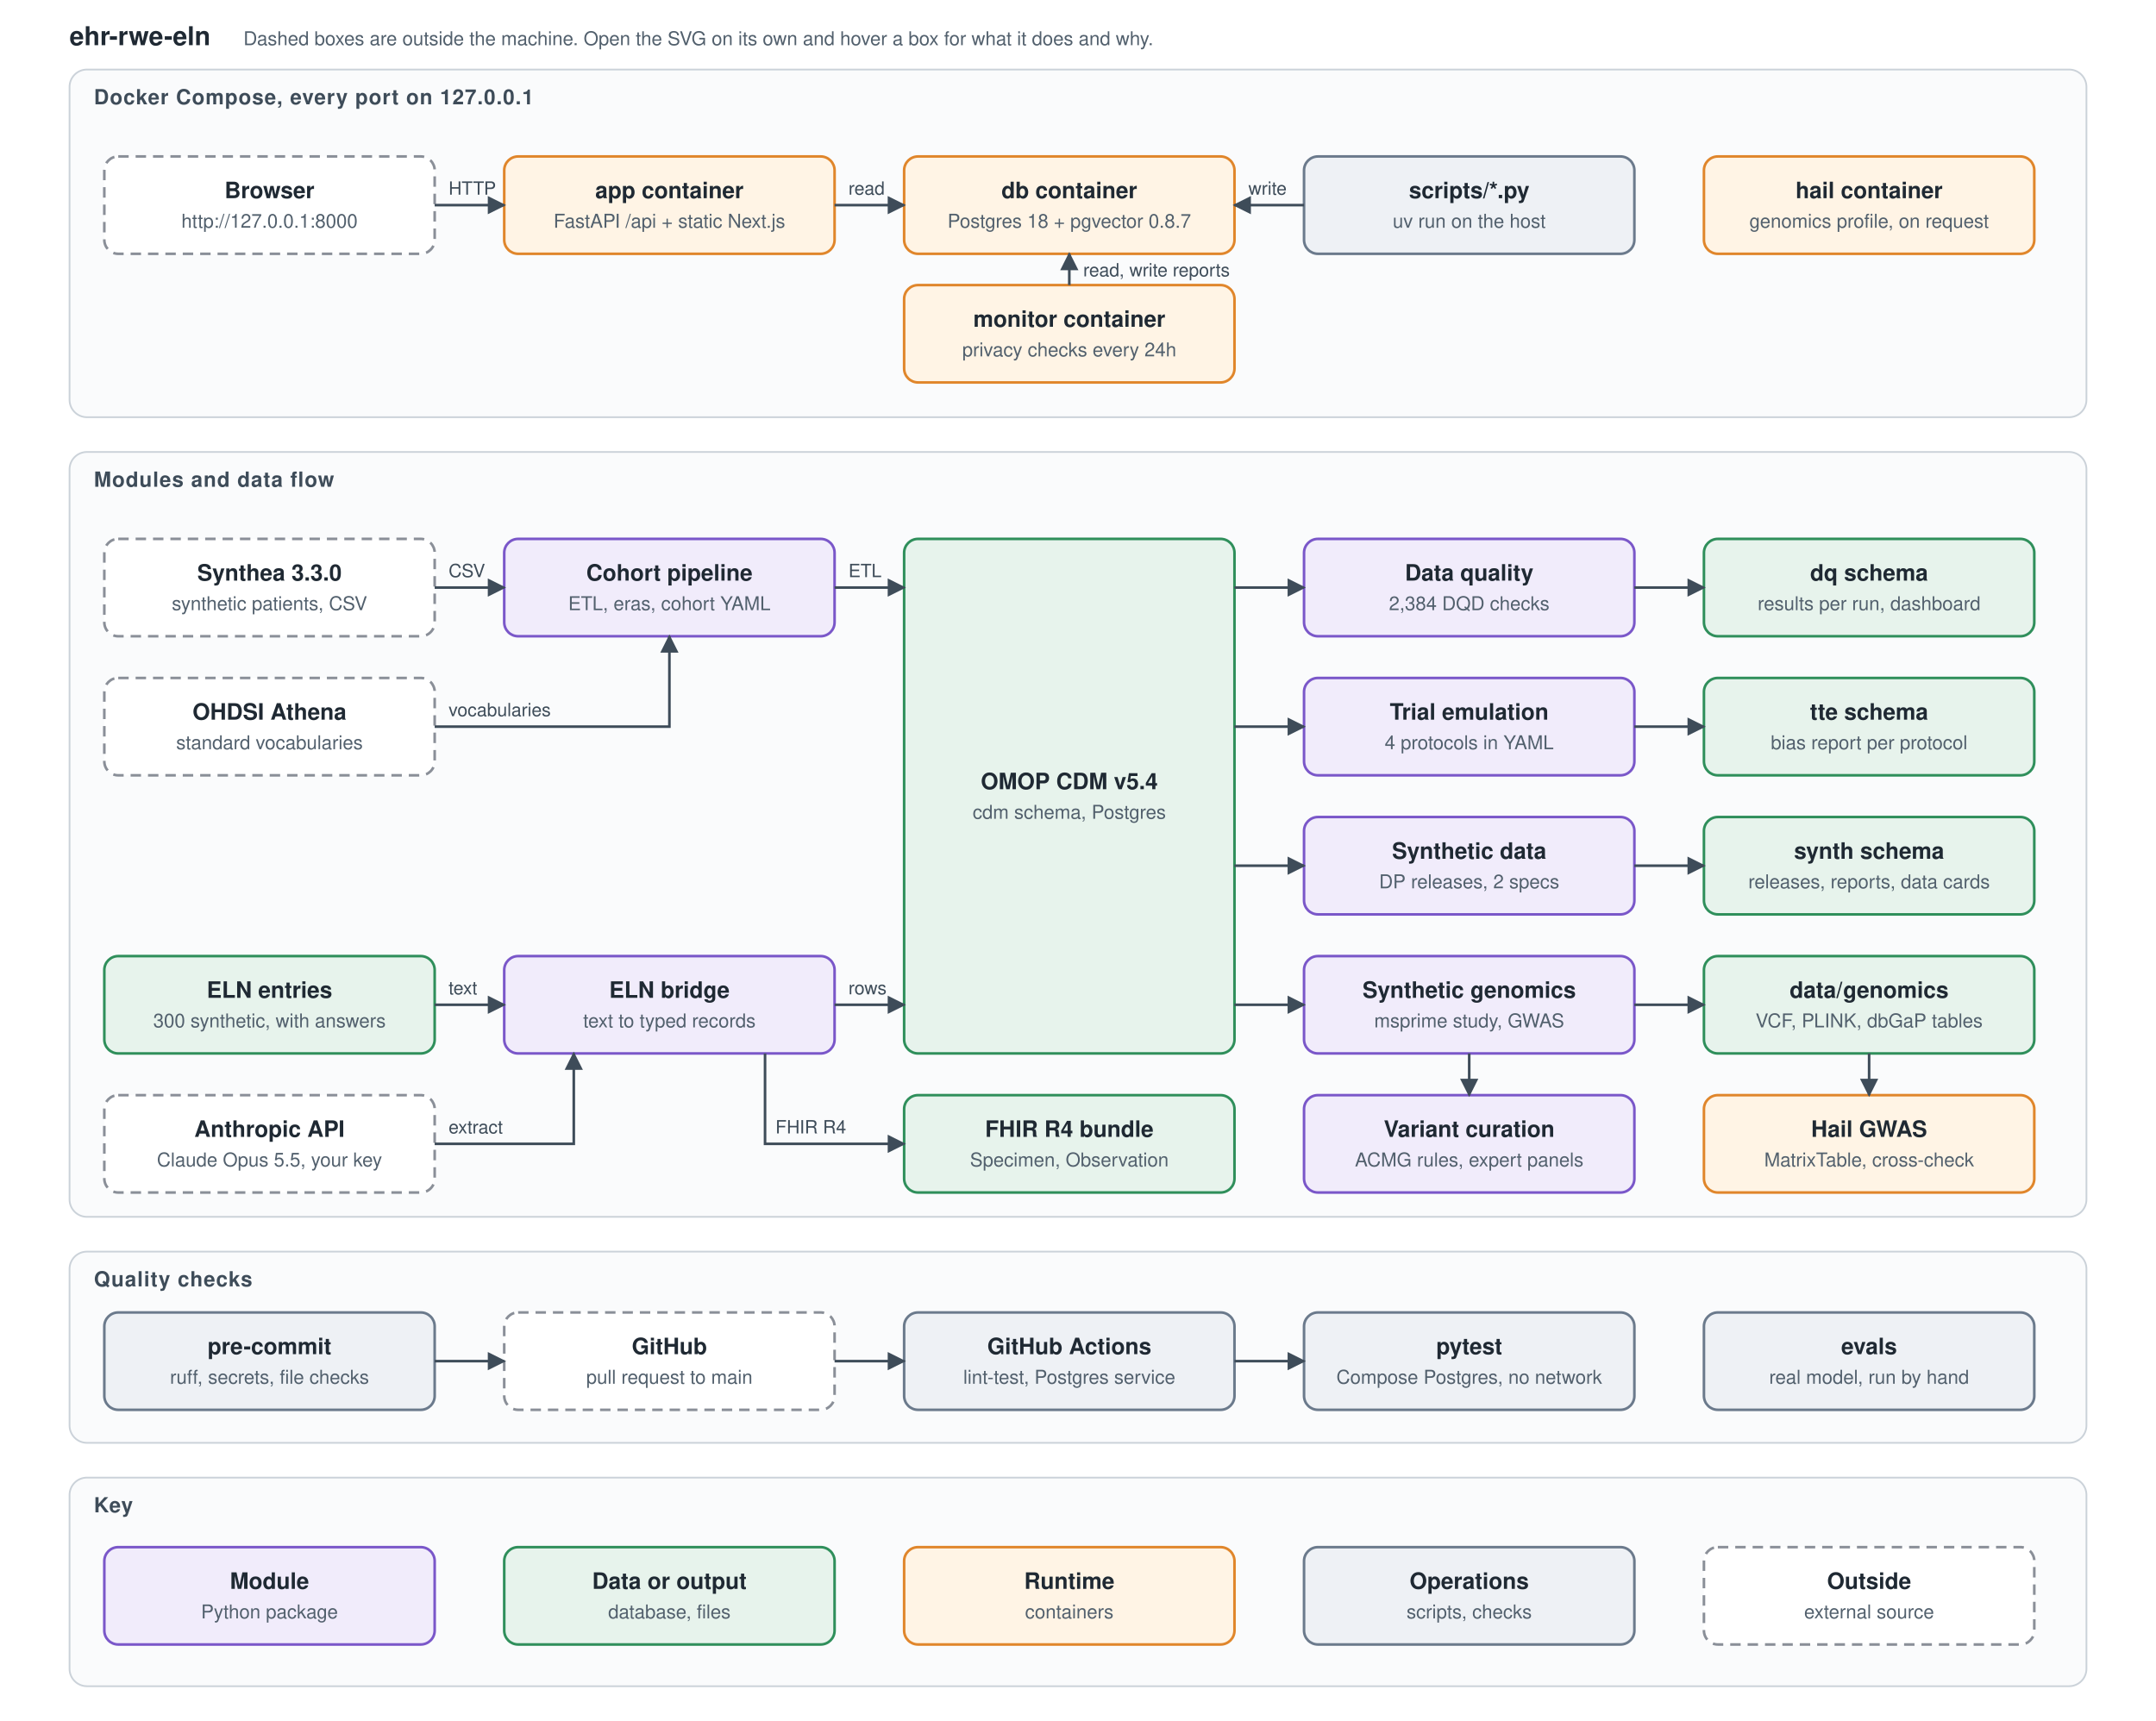
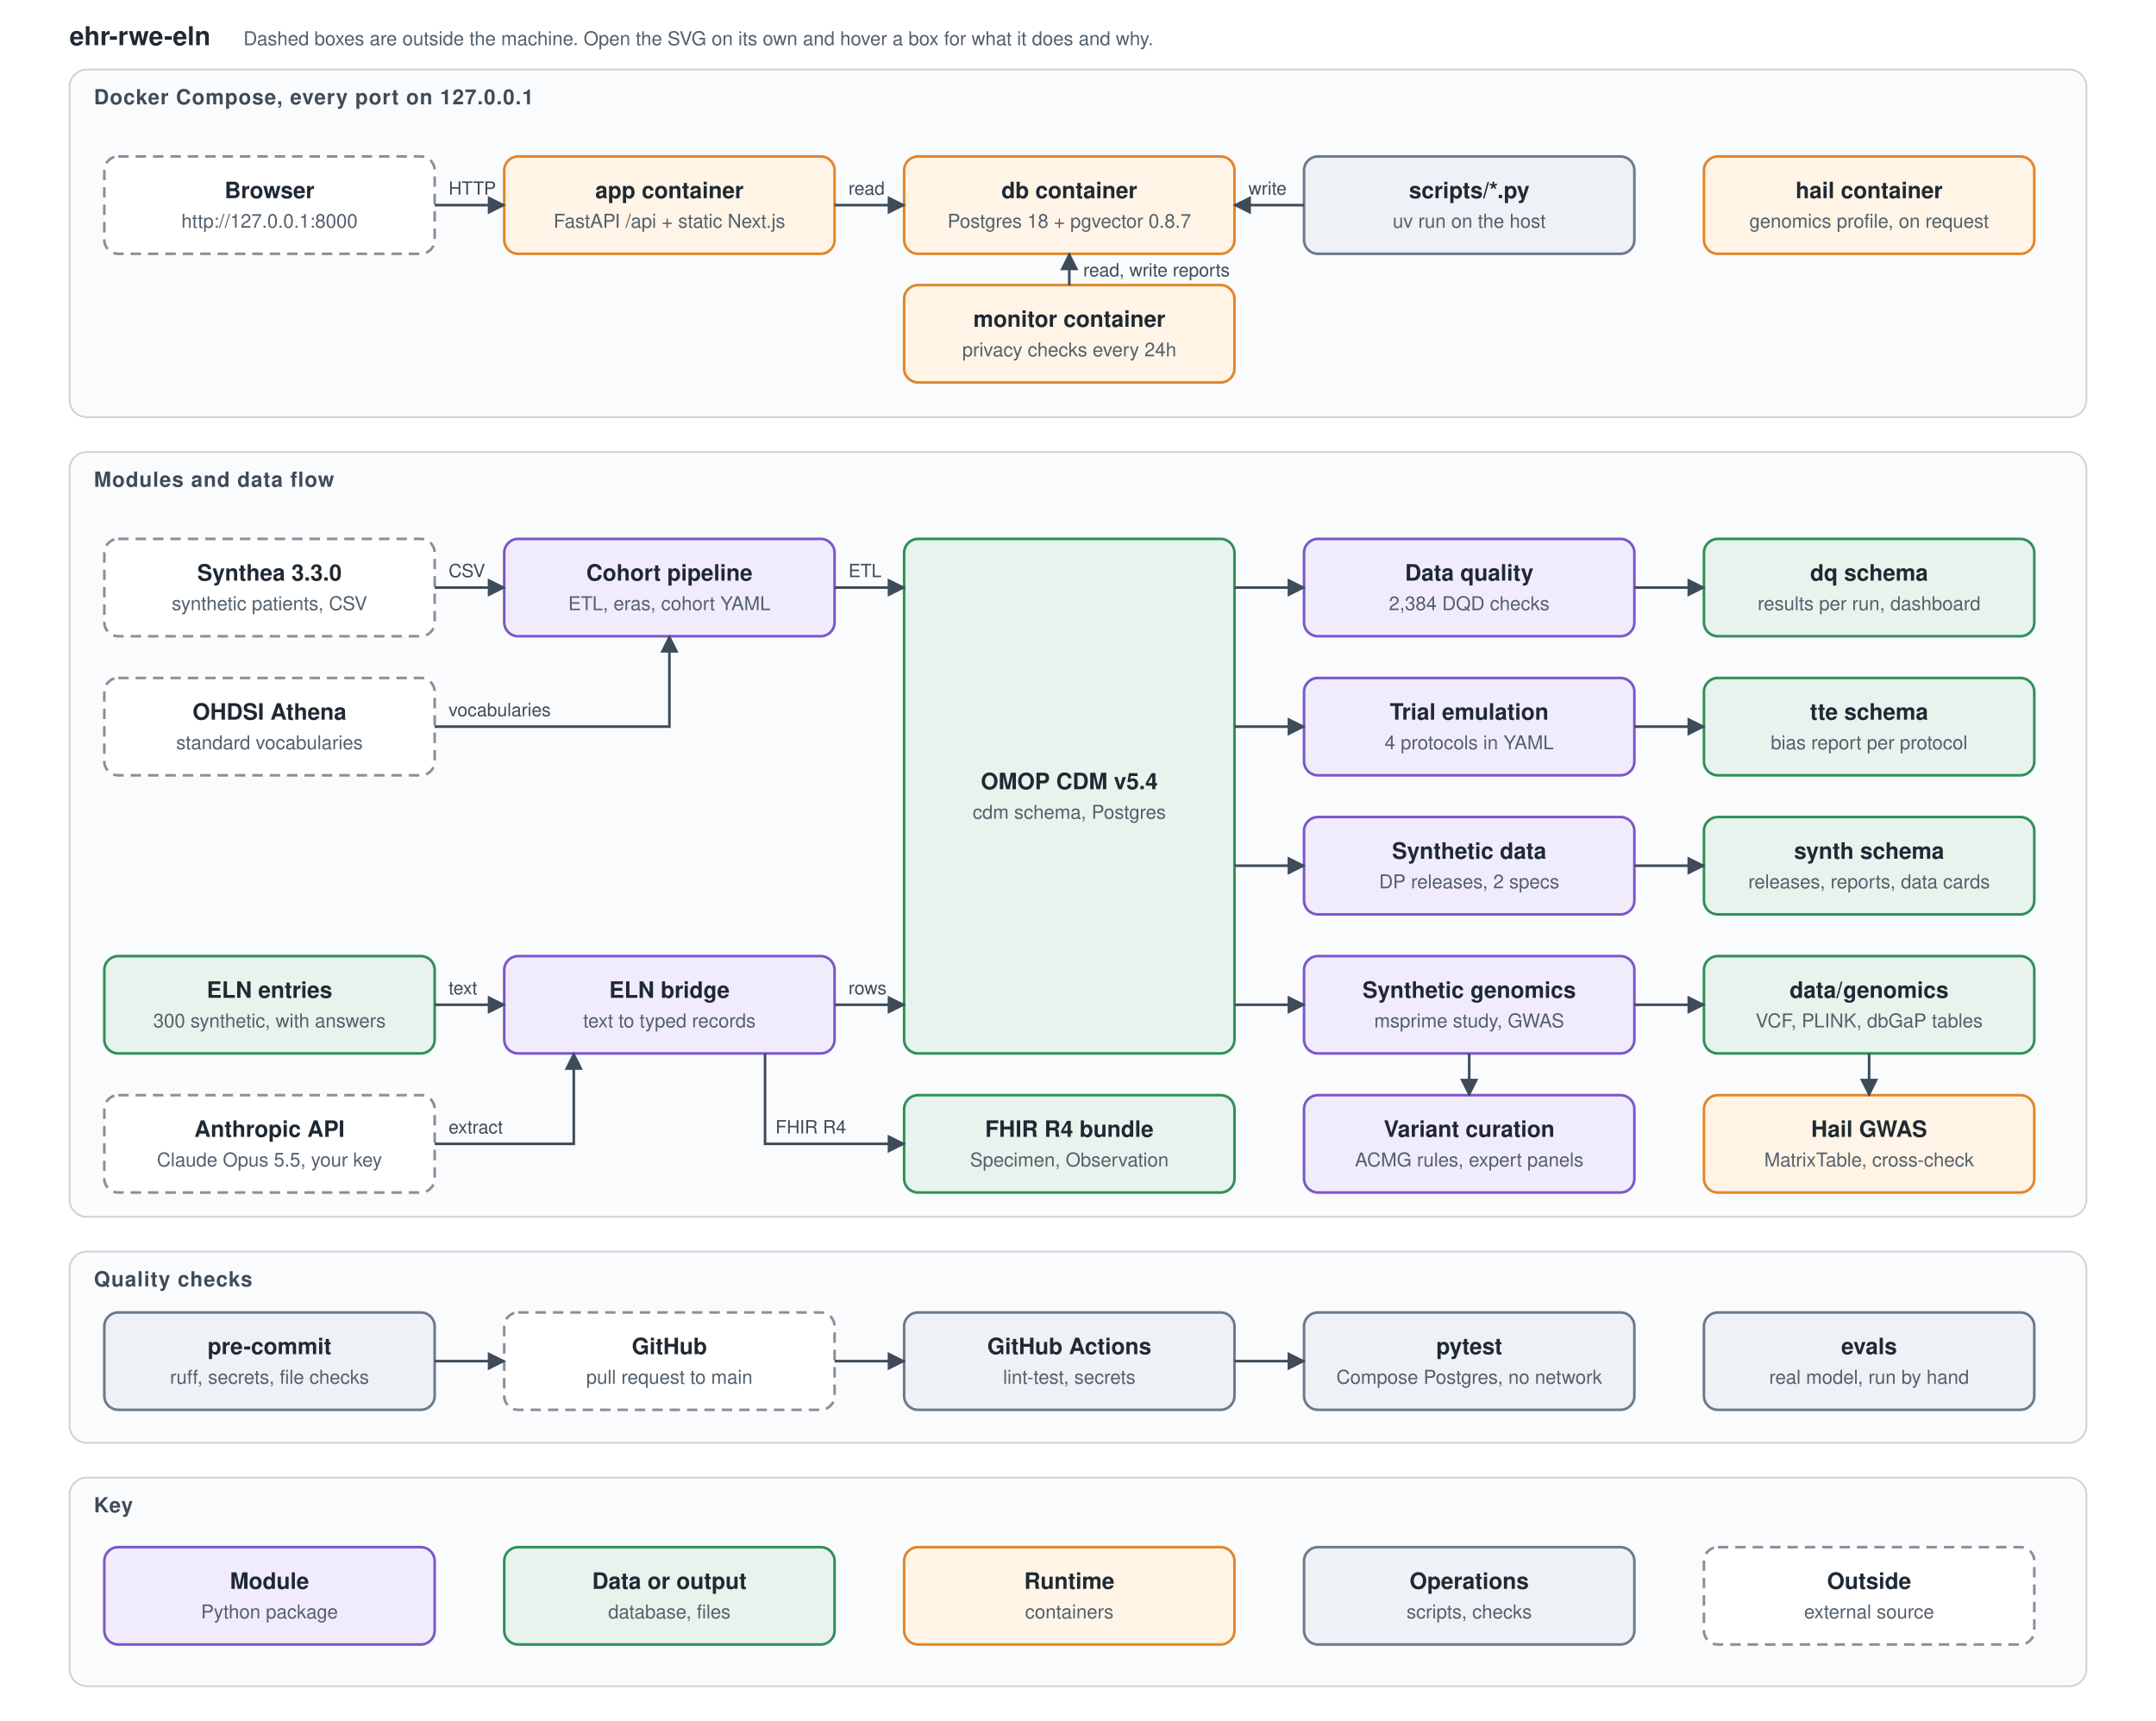
<svg xmlns="http://www.w3.org/2000/svg" xmlns:xlink="http://www.w3.org/1999/xlink" width="1240" height="990" viewBox="0 0 1240 990" font-family="-apple-system, BlinkMacSystemFont, Segoe UI, Helvetica, Arial, sans-serif">
  <defs>
    <marker id="arr" viewBox="0 0 10 10" refX="9" refY="5" markerWidth="7" markerHeight="7" orient="auto-start-reverse">
      <path d="M0,0 L10,5 L0,10 z" fill="#3E4C59" />
    </marker>
  </defs>
  <rect width="1240" height="990" fill="#FFFFFF" />
  <style>.t{fill:#1F2933}.s{fill:#52606D;font-size:11px}.g{fill:#3E4C59;font-size:12px;font-weight:600;letter-spacing:.04em;text-transform:uppercase}.e{fill:#3E4C59;font-size:10.5px}a:hover rect.n{stroke-width:2.5}g.h:hover rect.n{stroke-width:2.5}</style>
  <text x="40" y="26" class="t" font-size="15" font-weight="700">ehr-rwe-eln</text>
  <text x="140" y="26" class="s">Dashed boxes are outside the machine. Open the SVG on its own and hover a box for what it does and why.</text>
  <g>
    <rect x="40" y="40" width="1160" height="200" rx="10" fill="#FAFBFC" stroke="#CBD2D9" stroke-width="1" />
    <text x="54" y="60" class="g">Docker Compose, every port on 127.0.0.1</text>
  </g>
  <g class="h">
    <rect class="n" x="60" y="90" width="190" height="56" rx="8" fill="#FFFFFF" stroke="#8A8F98" stroke-width="1.5" stroke-dasharray="6 4" />
    <text x="155.0" y="114.0" text-anchor="middle" class="t" font-size="13" font-weight="700">Browser</text>
    <text x="155.0" y="131.0" text-anchor="middle" class="s">http://127.0.0.1:8000</text>
  </g>
  <a xlink:href="https://github.com/toddcreasy/ehr-rwe-eln/blob/main/src/ehr_rwe_eln/api/main.py" href="https://github.com/toddcreasy/ehr-rwe-eln/blob/main/src/ehr_rwe_eln/api/main.py" target="_blank">
    <rect class="n" x="290" y="90" width="190" height="56" rx="8" fill="#FFF4E5" stroke="#E0862B" stroke-width="1.5" />
    <text x="385.0" y="114.0" text-anchor="middle" class="t" font-size="13" font-weight="700">app container</text>
    <text x="385.0" y="131.0" text-anchor="middle" class="s">FastAPI /api + static Next.js</text>
  </a>
  <a xlink:href="https://github.com/toddcreasy/ehr-rwe-eln/blob/main/docker-compose.yml" href="https://github.com/toddcreasy/ehr-rwe-eln/blob/main/docker-compose.yml" target="_blank">
    <rect class="n" x="520" y="90" width="190" height="56" rx="8" fill="#FFF4E5" stroke="#E0862B" stroke-width="1.5" />
    <text x="615.0" y="114.0" text-anchor="middle" class="t" font-size="13" font-weight="700">db container</text>
    <text x="615.0" y="131.0" text-anchor="middle" class="s">Postgres 18 + pgvector 0.8.7</text>
  </a>
  <a xlink:href="https://github.com/toddcreasy/ehr-rwe-eln/blob/main/scripts" href="https://github.com/toddcreasy/ehr-rwe-eln/blob/main/scripts" target="_blank">
    <rect class="n" x="750" y="90" width="190" height="56" rx="8" fill="#EEF1F5" stroke="#6B7A8C" stroke-width="1.5" />
    <text x="845.0" y="114.0" text-anchor="middle" class="t" font-size="13" font-weight="700">scripts/*.py</text>
    <text x="845.0" y="131.0" text-anchor="middle" class="s">uv run on the host</text>
  </a>
  <a xlink:href="https://github.com/toddcreasy/ehr-rwe-eln/blob/main/docker/hail.Dockerfile" href="https://github.com/toddcreasy/ehr-rwe-eln/blob/main/docker/hail.Dockerfile" target="_blank">
    <rect class="n" x="980" y="90" width="190" height="56" rx="8" fill="#FFF4E5" stroke="#E0862B" stroke-width="1.5" />
    <text x="1075.0" y="114.0" text-anchor="middle" class="t" font-size="13" font-weight="700">hail container</text>
    <text x="1075.0" y="131.0" text-anchor="middle" class="s">genomics profile, on request</text>
  </a>
  <g>
    <polyline points="250,118 290,118" fill="none" stroke="#3E4C59" stroke-width="1.5" marker-end="url(#arr)" />
    <text x="258" y="112" class="e" text-anchor="start">HTTP</text>
  </g>
  <g>
    <polyline points="480,118 520,118" fill="none" stroke="#3E4C59" stroke-width="1.5" marker-end="url(#arr)" />
    <text x="488" y="112" class="e" text-anchor="start">read</text>
  </g>
  <g>
    <polyline points="750,118 710,118" fill="none" stroke="#3E4C59" stroke-width="1.5" marker-end="url(#arr)" />
    <text x="718" y="112" class="e" text-anchor="start">write</text>
  </g>
  <a xlink:href="https://github.com/toddcreasy/ehr-rwe-eln/blob/main/src/ehr_rwe_eln/synth/monitor.py" href="https://github.com/toddcreasy/ehr-rwe-eln/blob/main/src/ehr_rwe_eln/synth/monitor.py" target="_blank">
    <rect class="n" x="520" y="164" width="190" height="56" rx="8" fill="#FFF4E5" stroke="#E0862B" stroke-width="1.5" />
    <text x="615.0" y="188.0" text-anchor="middle" class="t" font-size="13" font-weight="700">monitor container</text>
    <text x="615.0" y="205.0" text-anchor="middle" class="s">privacy checks every 24h</text>
  </a>
  <g>
    <polyline points="615.0,164 615.0,146" fill="none" stroke="#3E4C59" stroke-width="1.5" marker-end="url(#arr)" />
    <text x="623.0" y="159" class="e" text-anchor="start">read, write reports</text>
  </g>
  <g transform="translate(0,70)">
    <g>
      <rect x="40" y="190" width="1160" height="440" rx="10" fill="#FAFBFC" stroke="#CBD2D9" stroke-width="1" />
      <text x="54" y="210" class="g">Modules and data flow</text>
    </g>
    <a xlink:href="https://github.com/synthetichealth/synthea" href="https://github.com/synthetichealth/synthea" target="_blank">
      <rect class="n" x="60" y="240" width="190" height="56" rx="8" fill="#FFFFFF" stroke="#8A8F98" stroke-width="1.5" stroke-dasharray="6 4" />
      <text x="155.0" y="264.0" text-anchor="middle" class="t" font-size="13" font-weight="700">Synthea 3.3.0</text>
      <text x="155.0" y="281.0" text-anchor="middle" class="s">synthetic patients, CSV</text>
    </a>
    <a xlink:href="https://athena.ohdsi.org" href="https://athena.ohdsi.org" target="_blank">
      <rect class="n" x="60" y="320" width="190" height="56" rx="8" fill="#FFFFFF" stroke="#8A8F98" stroke-width="1.5" stroke-dasharray="6 4" />
      <text x="155.0" y="344.0" text-anchor="middle" class="t" font-size="13" font-weight="700">OHDSI Athena</text>
      <text x="155.0" y="361.0" text-anchor="middle" class="s">standard vocabularies</text>
    </a>
    <a xlink:href="https://github.com/toddcreasy/ehr-rwe-eln/blob/main/src/ehr_rwe_eln/eln/synthetic.py" href="https://github.com/toddcreasy/ehr-rwe-eln/blob/main/src/ehr_rwe_eln/eln/synthetic.py" target="_blank">
      <rect class="n" x="60" y="480" width="190" height="56" rx="8" fill="#E7F3EC" stroke="#2F8F5B" stroke-width="1.5" />
      <text x="155.0" y="504.0" text-anchor="middle" class="t" font-size="13" font-weight="700">ELN entries</text>
      <text x="155.0" y="521.0" text-anchor="middle" class="s">300 synthetic, with answers</text>
    </a>
    <a xlink:href="https://docs.claude.com" href="https://docs.claude.com" target="_blank">
      <rect class="n" x="60" y="560" width="190" height="56" rx="8" fill="#FFFFFF" stroke="#8A8F98" stroke-width="1.5" stroke-dasharray="6 4" />
      <text x="155.0" y="584.0" text-anchor="middle" class="t" font-size="13" font-weight="700">Anthropic API</text>
      <text x="155.0" y="601.0" text-anchor="middle" class="s">Claude Opus 5.5, your key</text>
    </a>
    <a xlink:href="https://github.com/toddcreasy/ehr-rwe-eln/blob/main/docs/modules/cohort.md" href="https://github.com/toddcreasy/ehr-rwe-eln/blob/main/docs/modules/cohort.md" target="_blank">
      <rect class="n" x="290" y="240" width="190" height="56" rx="8" fill="#F1ECFB" stroke="#7A57C9" stroke-width="1.5" />
      <text x="385.0" y="264.0" text-anchor="middle" class="t" font-size="13" font-weight="700">Cohort pipeline</text>
      <text x="385.0" y="281.0" text-anchor="middle" class="s">ETL, eras, cohort YAML</text>
    </a>
    <a xlink:href="https://github.com/toddcreasy/ehr-rwe-eln/blob/main/docs/modules/eln.md" href="https://github.com/toddcreasy/ehr-rwe-eln/blob/main/docs/modules/eln.md" target="_blank">
      <rect class="n" x="290" y="480" width="190" height="56" rx="8" fill="#F1ECFB" stroke="#7A57C9" stroke-width="1.5" />
      <text x="385.0" y="504.0" text-anchor="middle" class="t" font-size="13" font-weight="700">ELN bridge</text>
      <text x="385.0" y="521.0" text-anchor="middle" class="s">text to typed records</text>
    </a>
    <a xlink:href="https://ohdsi.github.io/CommonDataModel/cdm54.html" href="https://ohdsi.github.io/CommonDataModel/cdm54.html" target="_blank">
      <rect class="n" x="520" y="240" width="190" height="296" rx="8" fill="#E7F3EC" stroke="#2F8F5B" stroke-width="1.5" />
      <text x="615.0" y="384.0" text-anchor="middle" class="t" font-size="13" font-weight="700">OMOP CDM v5.4</text>
      <text x="615.0" y="401.0" text-anchor="middle" class="s">cdm schema, Postgres</text>
    </a>
    <a xlink:href="https://github.com/toddcreasy/ehr-rwe-eln/blob/main/docs/modules/eln.md" href="https://github.com/toddcreasy/ehr-rwe-eln/blob/main/docs/modules/eln.md" target="_blank">
      <rect class="n" x="520" y="560" width="190" height="56" rx="8" fill="#E7F3EC" stroke="#2F8F5B" stroke-width="1.5" />
      <text x="615.0" y="584.0" text-anchor="middle" class="t" font-size="13" font-weight="700">FHIR R4 bundle</text>
      <text x="615.0" y="601.0" text-anchor="middle" class="s">Specimen, Observation</text>
    </a>
    <a xlink:href="https://github.com/toddcreasy/ehr-rwe-eln/blob/main/docs/modules/data_quality.md" href="https://github.com/toddcreasy/ehr-rwe-eln/blob/main/docs/modules/data_quality.md" target="_blank">
      <rect class="n" x="750" y="240" width="190" height="56" rx="8" fill="#F1ECFB" stroke="#7A57C9" stroke-width="1.5" />
      <text x="845.0" y="264.0" text-anchor="middle" class="t" font-size="13" font-weight="700">Data quality</text>
      <text x="845.0" y="281.0" text-anchor="middle" class="s">2,384 DQD checks</text>
    </a>
    <a xlink:href="https://github.com/toddcreasy/ehr-rwe-eln/blob/main/docs/modules/trial_emulation.md" href="https://github.com/toddcreasy/ehr-rwe-eln/blob/main/docs/modules/trial_emulation.md" target="_blank">
      <rect class="n" x="750" y="320" width="190" height="56" rx="8" fill="#F1ECFB" stroke="#7A57C9" stroke-width="1.5" />
      <text x="845.0" y="344.0" text-anchor="middle" class="t" font-size="13" font-weight="700">Trial emulation</text>
      <text x="845.0" y="361.0" text-anchor="middle" class="s">4 protocols in YAML</text>
    </a>
    <a xlink:href="https://github.com/toddcreasy/ehr-rwe-eln/blob/main/docs/modules/synthetic_data.md" href="https://github.com/toddcreasy/ehr-rwe-eln/blob/main/docs/modules/synthetic_data.md" target="_blank">
      <rect class="n" x="750" y="400" width="190" height="56" rx="8" fill="#F1ECFB" stroke="#7A57C9" stroke-width="1.5" />
      <text x="845.0" y="424.0" text-anchor="middle" class="t" font-size="13" font-weight="700">Synthetic data</text>
      <text x="845.0" y="441.0" text-anchor="middle" class="s">DP releases, 2 specs</text>
    </a>
    <a xlink:href="https://github.com/toddcreasy/ehr-rwe-eln/blob/main/docs/modules/genomics.md" href="https://github.com/toddcreasy/ehr-rwe-eln/blob/main/docs/modules/genomics.md" target="_blank">
      <rect class="n" x="750" y="480" width="190" height="56" rx="8" fill="#F1ECFB" stroke="#7A57C9" stroke-width="1.5" />
      <text x="845.0" y="504.0" text-anchor="middle" class="t" font-size="13" font-weight="700">Synthetic genomics</text>
      <text x="845.0" y="521.0" text-anchor="middle" class="s">msprime study, GWAS</text>
    </a>
    <a xlink:href="https://github.com/toddcreasy/ehr-rwe-eln/blob/main/docs/modules/curation.md" href="https://github.com/toddcreasy/ehr-rwe-eln/blob/main/docs/modules/curation.md" target="_blank">
      <rect class="n" x="750" y="560" width="190" height="56" rx="8" fill="#F1ECFB" stroke="#7A57C9" stroke-width="1.5" />
      <text x="845.0" y="584.0" text-anchor="middle" class="t" font-size="13" font-weight="700">Variant curation</text>
      <text x="845.0" y="601.0" text-anchor="middle" class="s">ACMG rules, expert panels</text>
    </a>
    <a xlink:href="https://github.com/toddcreasy/ehr-rwe-eln/blob/main/docs/modules/data_quality.md" href="https://github.com/toddcreasy/ehr-rwe-eln/blob/main/docs/modules/data_quality.md" target="_blank">
      <rect class="n" x="980" y="240" width="190" height="56" rx="8" fill="#E7F3EC" stroke="#2F8F5B" stroke-width="1.5" />
      <text x="1075.0" y="264.0" text-anchor="middle" class="t" font-size="13" font-weight="700">dq schema</text>
      <text x="1075.0" y="281.0" text-anchor="middle" class="s">results per run, dashboard</text>
    </a>
    <a xlink:href="https://github.com/toddcreasy/ehr-rwe-eln/blob/main/docs/modules/trial_emulation.md" href="https://github.com/toddcreasy/ehr-rwe-eln/blob/main/docs/modules/trial_emulation.md" target="_blank">
      <rect class="n" x="980" y="320" width="190" height="56" rx="8" fill="#E7F3EC" stroke="#2F8F5B" stroke-width="1.5" />
      <text x="1075.0" y="344.0" text-anchor="middle" class="t" font-size="13" font-weight="700">tte schema</text>
      <text x="1075.0" y="361.0" text-anchor="middle" class="s">bias report per protocol</text>
    </a>
    <a xlink:href="https://github.com/toddcreasy/ehr-rwe-eln/blob/main/docs/synthetic_data_methodology.md" href="https://github.com/toddcreasy/ehr-rwe-eln/blob/main/docs/synthetic_data_methodology.md" target="_blank">
      <rect class="n" x="980" y="400" width="190" height="56" rx="8" fill="#E7F3EC" stroke="#2F8F5B" stroke-width="1.5" />
      <text x="1075.0" y="424.0" text-anchor="middle" class="t" font-size="13" font-weight="700">synth schema</text>
      <text x="1075.0" y="441.0" text-anchor="middle" class="s">releases, reports, data cards</text>
    </a>
    <a xlink:href="https://github.com/toddcreasy/ehr-rwe-eln/blob/main/docs/modules/genomics.md" href="https://github.com/toddcreasy/ehr-rwe-eln/blob/main/docs/modules/genomics.md" target="_blank">
      <rect class="n" x="980" y="480" width="190" height="56" rx="8" fill="#E7F3EC" stroke="#2F8F5B" stroke-width="1.5" />
      <text x="1075.0" y="504.0" text-anchor="middle" class="t" font-size="13" font-weight="700">data/genomics</text>
      <text x="1075.0" y="521.0" text-anchor="middle" class="s">VCF, PLINK, dbGaP tables</text>
    </a>
    <a xlink:href="https://github.com/toddcreasy/ehr-rwe-eln/blob/main/scripts/hail_gwas.py" href="https://github.com/toddcreasy/ehr-rwe-eln/blob/main/scripts/hail_gwas.py" target="_blank">
      <rect class="n" x="980" y="560" width="190" height="56" rx="8" fill="#FFF4E5" stroke="#E0862B" stroke-width="1.5" />
      <text x="1075.0" y="584.0" text-anchor="middle" class="t" font-size="13" font-weight="700">Hail GWAS</text>
      <text x="1075.0" y="601.0" text-anchor="middle" class="s">MatrixTable, cross-check</text>
    </a>
    <g>
      <polyline points="250,268 290,268" fill="none" stroke="#3E4C59" stroke-width="1.5" marker-end="url(#arr)" />
      <text x="258" y="262" class="e" text-anchor="start">CSV</text>
    </g>
    <g>
      <polyline points="250,348 385.0,348 385.0,296" fill="none" stroke="#3E4C59" stroke-width="1.5" marker-end="url(#arr)" />
      <text x="258" y="342" class="e" text-anchor="start">vocabularies</text>
    </g>
    <g>
      <polyline points="480,268 520,268" fill="none" stroke="#3E4C59" stroke-width="1.5" marker-end="url(#arr)" />
      <text x="488" y="262" class="e" text-anchor="start">ETL</text>
    </g>
    <g>
      <polyline points="250,508 290,508" fill="none" stroke="#3E4C59" stroke-width="1.5" marker-end="url(#arr)" />
      <text x="258" y="502" class="e" text-anchor="start">text</text>
    </g>
    <g>
      <polyline points="250,588 330,588 330,536" fill="none" stroke="#3E4C59" stroke-width="1.5" marker-end="url(#arr)" />
      <text x="258" y="582" class="e" text-anchor="start">extract</text>
    </g>
    <g>
      <polyline points="480,508 520,508" fill="none" stroke="#3E4C59" stroke-width="1.5" marker-end="url(#arr)" />
      <text x="488" y="502" class="e" text-anchor="start">rows</text>
    </g>
    <g>
      <polyline points="440,536 440,588 520,588" fill="none" stroke="#3E4C59" stroke-width="1.5" marker-end="url(#arr)" />
      <text x="446" y="582" class="e" text-anchor="start">FHIR R4</text>
    </g>
    <g>
      <polyline points="710,268 750,268" fill="none" stroke="#3E4C59" stroke-width="1.5" marker-end="url(#arr)" />
    </g>
    <g>
      <polyline points="940,268 980,268" fill="none" stroke="#3E4C59" stroke-width="1.5" marker-end="url(#arr)" />
    </g>
    <g>
      <polyline points="710,348 750,348" fill="none" stroke="#3E4C59" stroke-width="1.5" marker-end="url(#arr)" />
    </g>
    <g>
      <polyline points="940,348 980,348" fill="none" stroke="#3E4C59" stroke-width="1.5" marker-end="url(#arr)" />
    </g>
    <g>
      <polyline points="710,428 750,428" fill="none" stroke="#3E4C59" stroke-width="1.5" marker-end="url(#arr)" />
    </g>
    <g>
      <polyline points="940,428 980,428" fill="none" stroke="#3E4C59" stroke-width="1.5" marker-end="url(#arr)" />
    </g>
    <g>
      <polyline points="710,508 750,508" fill="none" stroke="#3E4C59" stroke-width="1.5" marker-end="url(#arr)" />
    </g>
    <g>
      <polyline points="940,508 980,508" fill="none" stroke="#3E4C59" stroke-width="1.5" marker-end="url(#arr)" />
    </g>
    <g>
      <polyline points="1075.0,536 1075.0,560" fill="none" stroke="#3E4C59" stroke-width="1.5" marker-end="url(#arr)" />
    </g>
    <g>
      <polyline points="845.0,536 845.0,560" fill="none" stroke="#3E4C59" stroke-width="1.5" marker-end="url(#arr)" />
    </g>
    <g>
      <rect x="40" y="650" width="1160" height="110" rx="10" fill="#FAFBFC" stroke="#CBD2D9" stroke-width="1" />
      <text x="54" y="670" class="g">Quality checks</text>
    </g>
    <a xlink:href="https://github.com/toddcreasy/ehr-rwe-eln/blob/main/.pre-commit-config.yaml" href="https://github.com/toddcreasy/ehr-rwe-eln/blob/main/.pre-commit-config.yaml" target="_blank">
      <rect class="n" x="60" y="685" width="190" height="56" rx="8" fill="#EEF1F5" stroke="#6B7A8C" stroke-width="1.5" />
      <text x="155.0" y="709.0" text-anchor="middle" class="t" font-size="13" font-weight="700">pre-commit</text>
      <text x="155.0" y="726.0" text-anchor="middle" class="s">ruff, secrets, file checks</text>
    </a>
    <a xlink:href="https://github.com/toddcreasy/ehr-rwe-eln/pulls" href="https://github.com/toddcreasy/ehr-rwe-eln/pulls" target="_blank">
      <rect class="n" x="290" y="685" width="190" height="56" rx="8" fill="#FFFFFF" stroke="#8A8F98" stroke-width="1.5" stroke-dasharray="6 4" />
      <text x="385.0" y="709.0" text-anchor="middle" class="t" font-size="13" font-weight="700">GitHub</text>
      <text x="385.0" y="726.0" text-anchor="middle" class="s">pull request to main</text>
    </a>
    <a xlink:href="https://github.com/toddcreasy/ehr-rwe-eln/blob/main/.github/workflows" href="https://github.com/toddcreasy/ehr-rwe-eln/blob/main/.github/workflows" target="_blank">
      <rect class="n" x="520" y="685" width="190" height="56" rx="8" fill="#EEF1F5" stroke="#6B7A8C" stroke-width="1.5" />
      <text x="615.0" y="709.0" text-anchor="middle" class="t" font-size="13" font-weight="700">GitHub Actions</text>
-       <text x="615.0" y="726.0" text-anchor="middle" class="s">lint-test, Postgres service</text>
+       <text x="615.0" y="726.0" text-anchor="middle" class="s">lint-test, secrets</text>
    </a>
    <a xlink:href="https://github.com/toddcreasy/ehr-rwe-eln/blob/main/tests" href="https://github.com/toddcreasy/ehr-rwe-eln/blob/main/tests" target="_blank">
      <rect class="n" x="750" y="685" width="190" height="56" rx="8" fill="#EEF1F5" stroke="#6B7A8C" stroke-width="1.5" />
      <text x="845.0" y="709.0" text-anchor="middle" class="t" font-size="13" font-weight="700">pytest</text>
      <text x="845.0" y="726.0" text-anchor="middle" class="s">Compose Postgres, no network</text>
    </a>
    <a xlink:href="https://github.com/toddcreasy/ehr-rwe-eln/blob/main/evals" href="https://github.com/toddcreasy/ehr-rwe-eln/blob/main/evals" target="_blank">
      <rect class="n" x="980" y="685" width="190" height="56" rx="8" fill="#EEF1F5" stroke="#6B7A8C" stroke-width="1.5" />
      <text x="1075.0" y="709.0" text-anchor="middle" class="t" font-size="13" font-weight="700">evals</text>
      <text x="1075.0" y="726.0" text-anchor="middle" class="s">real model, run by hand</text>
    </a>
    <g>
      <polyline points="250,713 290,713" fill="none" stroke="#3E4C59" stroke-width="1.5" marker-end="url(#arr)" />
    </g>
    <g>
      <polyline points="480,713 520,713" fill="none" stroke="#3E4C59" stroke-width="1.5" marker-end="url(#arr)" />
    </g>
    <g>
      <polyline points="710,713 750,713" fill="none" stroke="#3E4C59" stroke-width="1.5" marker-end="url(#arr)" />
    </g>
    <g>
      <rect x="40" y="780" width="1160" height="120" rx="10" fill="#FAFBFC" stroke="#CBD2D9" stroke-width="1" />
      <text x="54" y="800" class="g">Key</text>
    </g>
    <g class="h">
      <rect class="n" x="60" y="820" width="190" height="56" rx="8" fill="#F1ECFB" stroke="#7A57C9" stroke-width="1.5" />
      <text x="155.0" y="844.0" text-anchor="middle" class="t" font-size="13" font-weight="700">Module</text>
      <text x="155.0" y="861.0" text-anchor="middle" class="s">Python package</text>
    </g>
    <g class="h">
      <rect class="n" x="290" y="820" width="190" height="56" rx="8" fill="#E7F3EC" stroke="#2F8F5B" stroke-width="1.5" />
      <text x="385.0" y="844.0" text-anchor="middle" class="t" font-size="13" font-weight="700">Data or output</text>
      <text x="385.0" y="861.0" text-anchor="middle" class="s">database, files</text>
    </g>
    <g class="h">
      <rect class="n" x="520" y="820" width="190" height="56" rx="8" fill="#FFF4E5" stroke="#E0862B" stroke-width="1.5" />
      <text x="615.0" y="844.0" text-anchor="middle" class="t" font-size="13" font-weight="700">Runtime</text>
      <text x="615.0" y="861.0" text-anchor="middle" class="s">containers</text>
    </g>
    <g class="h">
      <rect class="n" x="750" y="820" width="190" height="56" rx="8" fill="#EEF1F5" stroke="#6B7A8C" stroke-width="1.5" />
      <text x="845.0" y="844.0" text-anchor="middle" class="t" font-size="13" font-weight="700">Operations</text>
      <text x="845.0" y="861.0" text-anchor="middle" class="s">scripts, checks</text>
    </g>
    <g class="h">
      <rect class="n" x="980" y="820" width="190" height="56" rx="8" fill="#FFFFFF" stroke="#8A8F98" stroke-width="1.5" stroke-dasharray="6 4" />
      <text x="1075.0" y="844.0" text-anchor="middle" class="t" font-size="13" font-weight="700">Outside</text>
      <text x="1075.0" y="861.0" text-anchor="middle" class="s">external source</text>
    </g>
  </g>
</svg>
